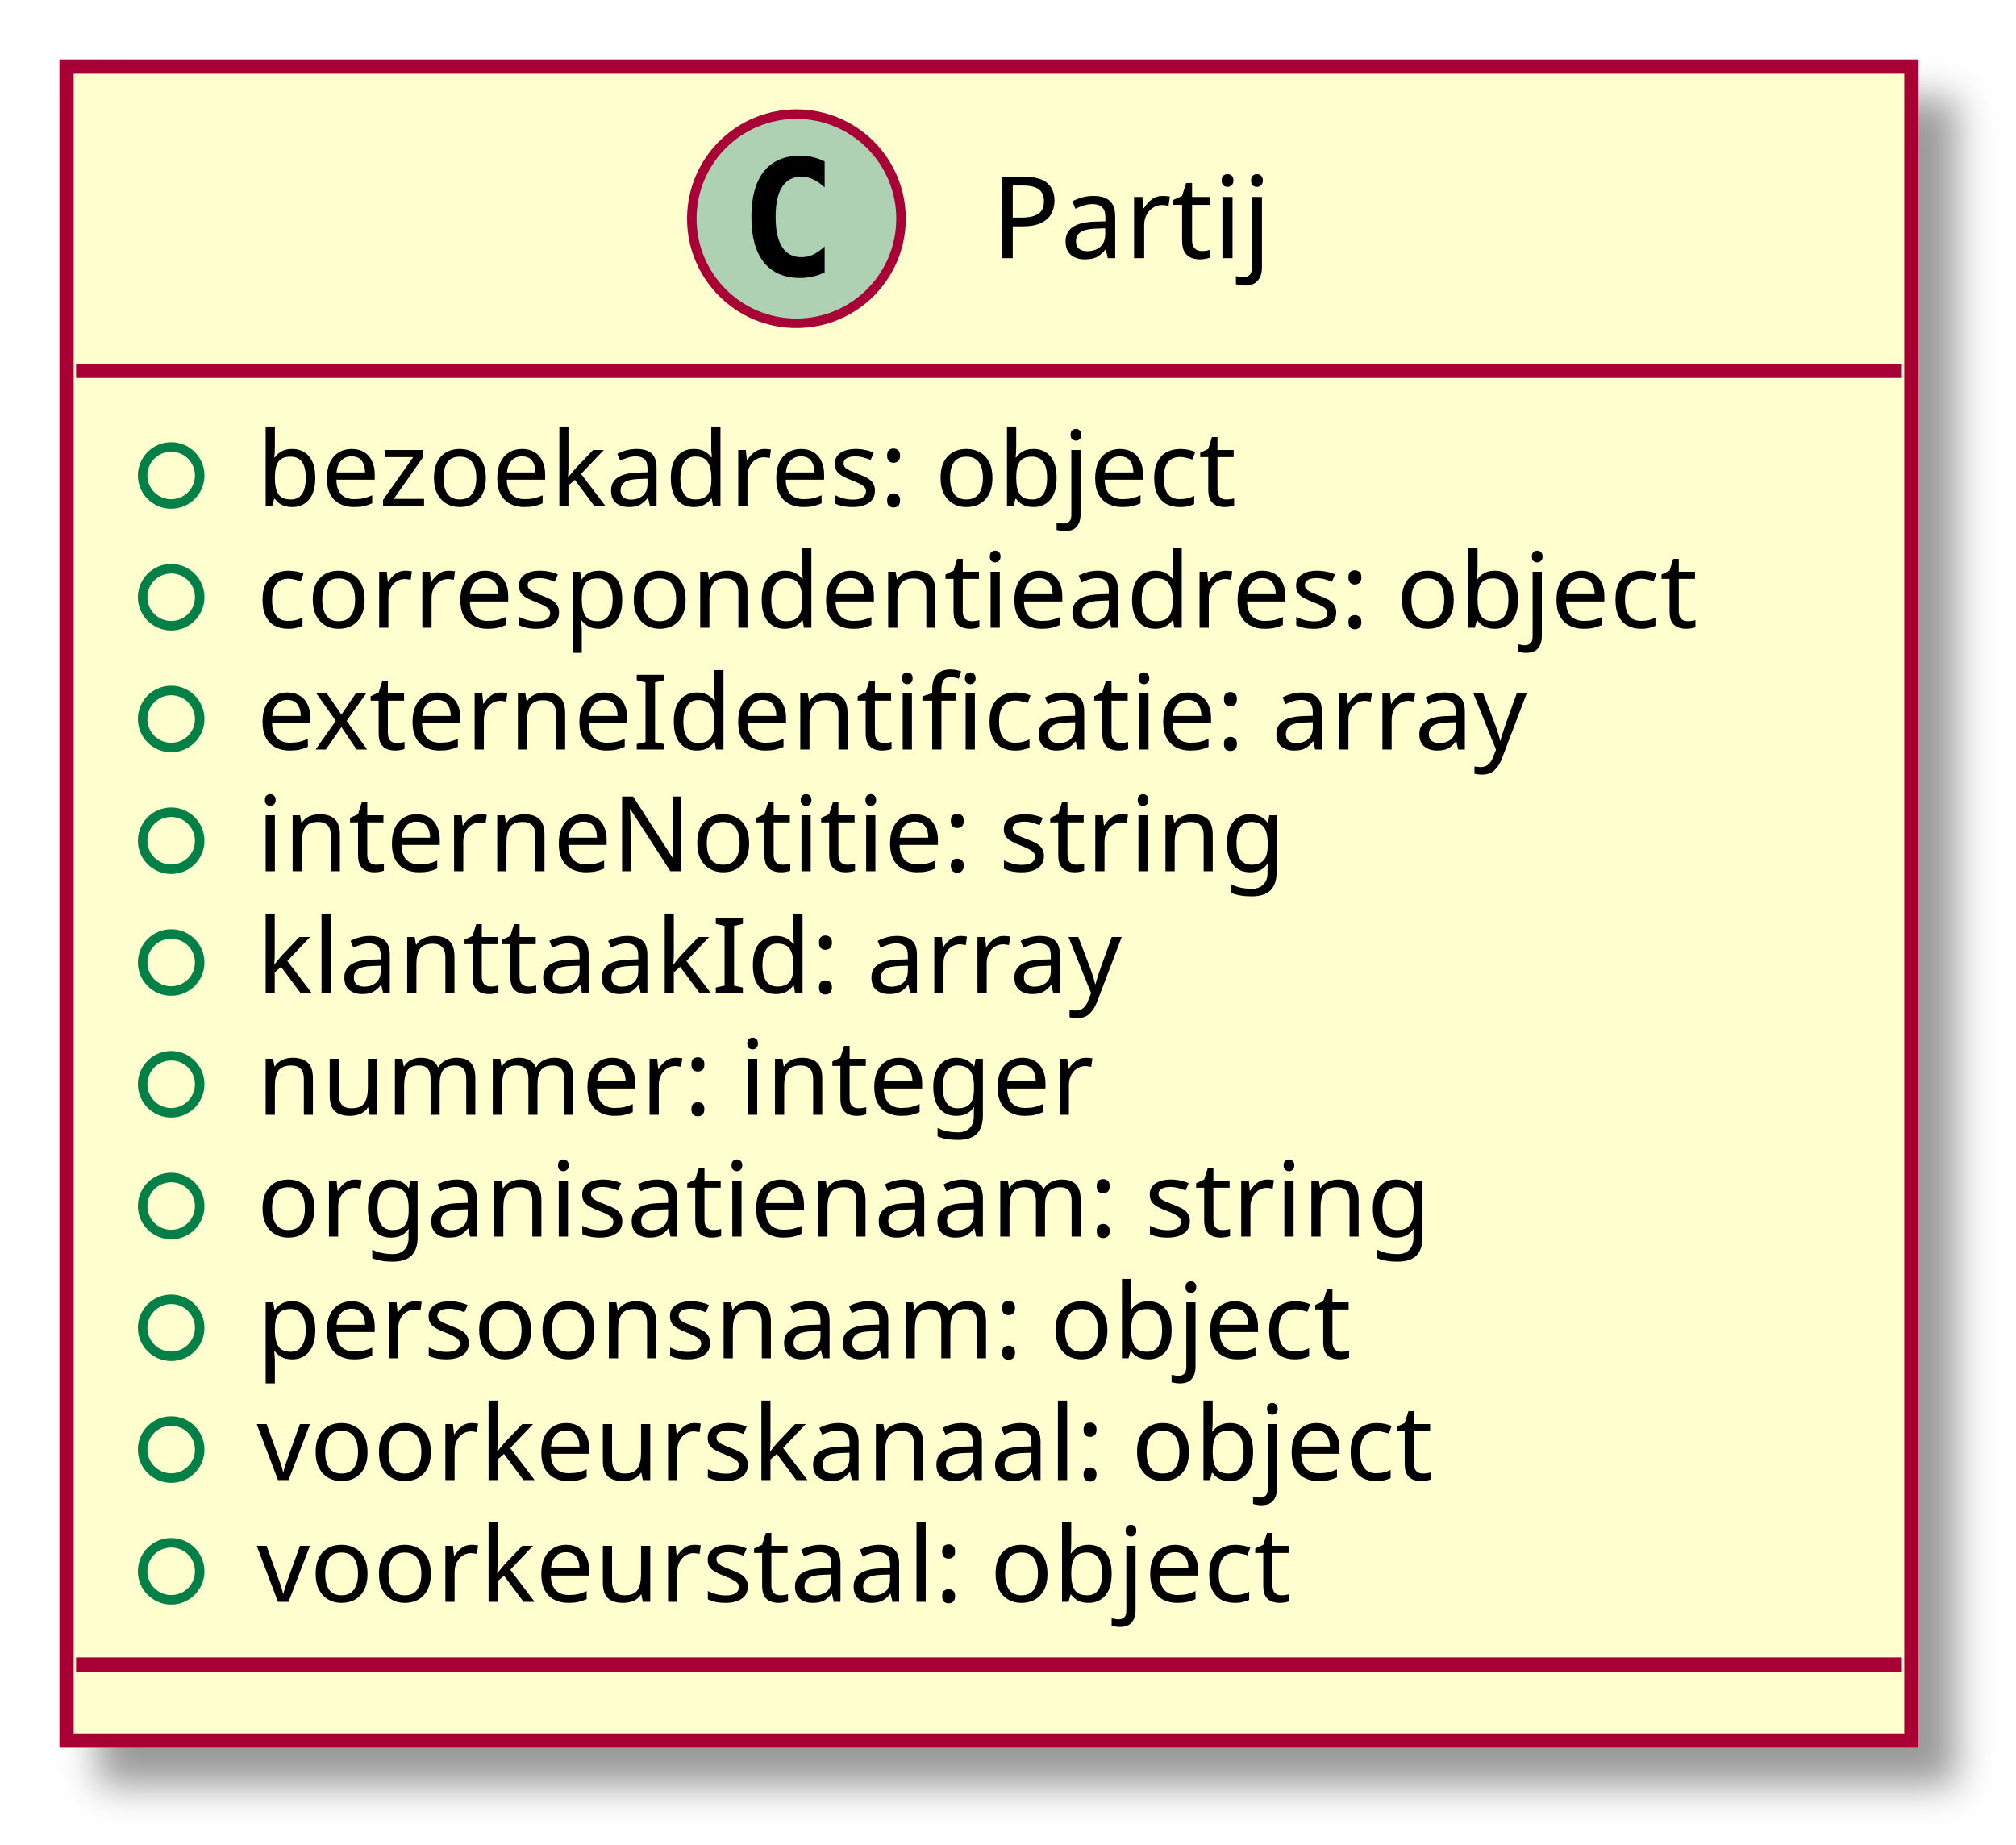
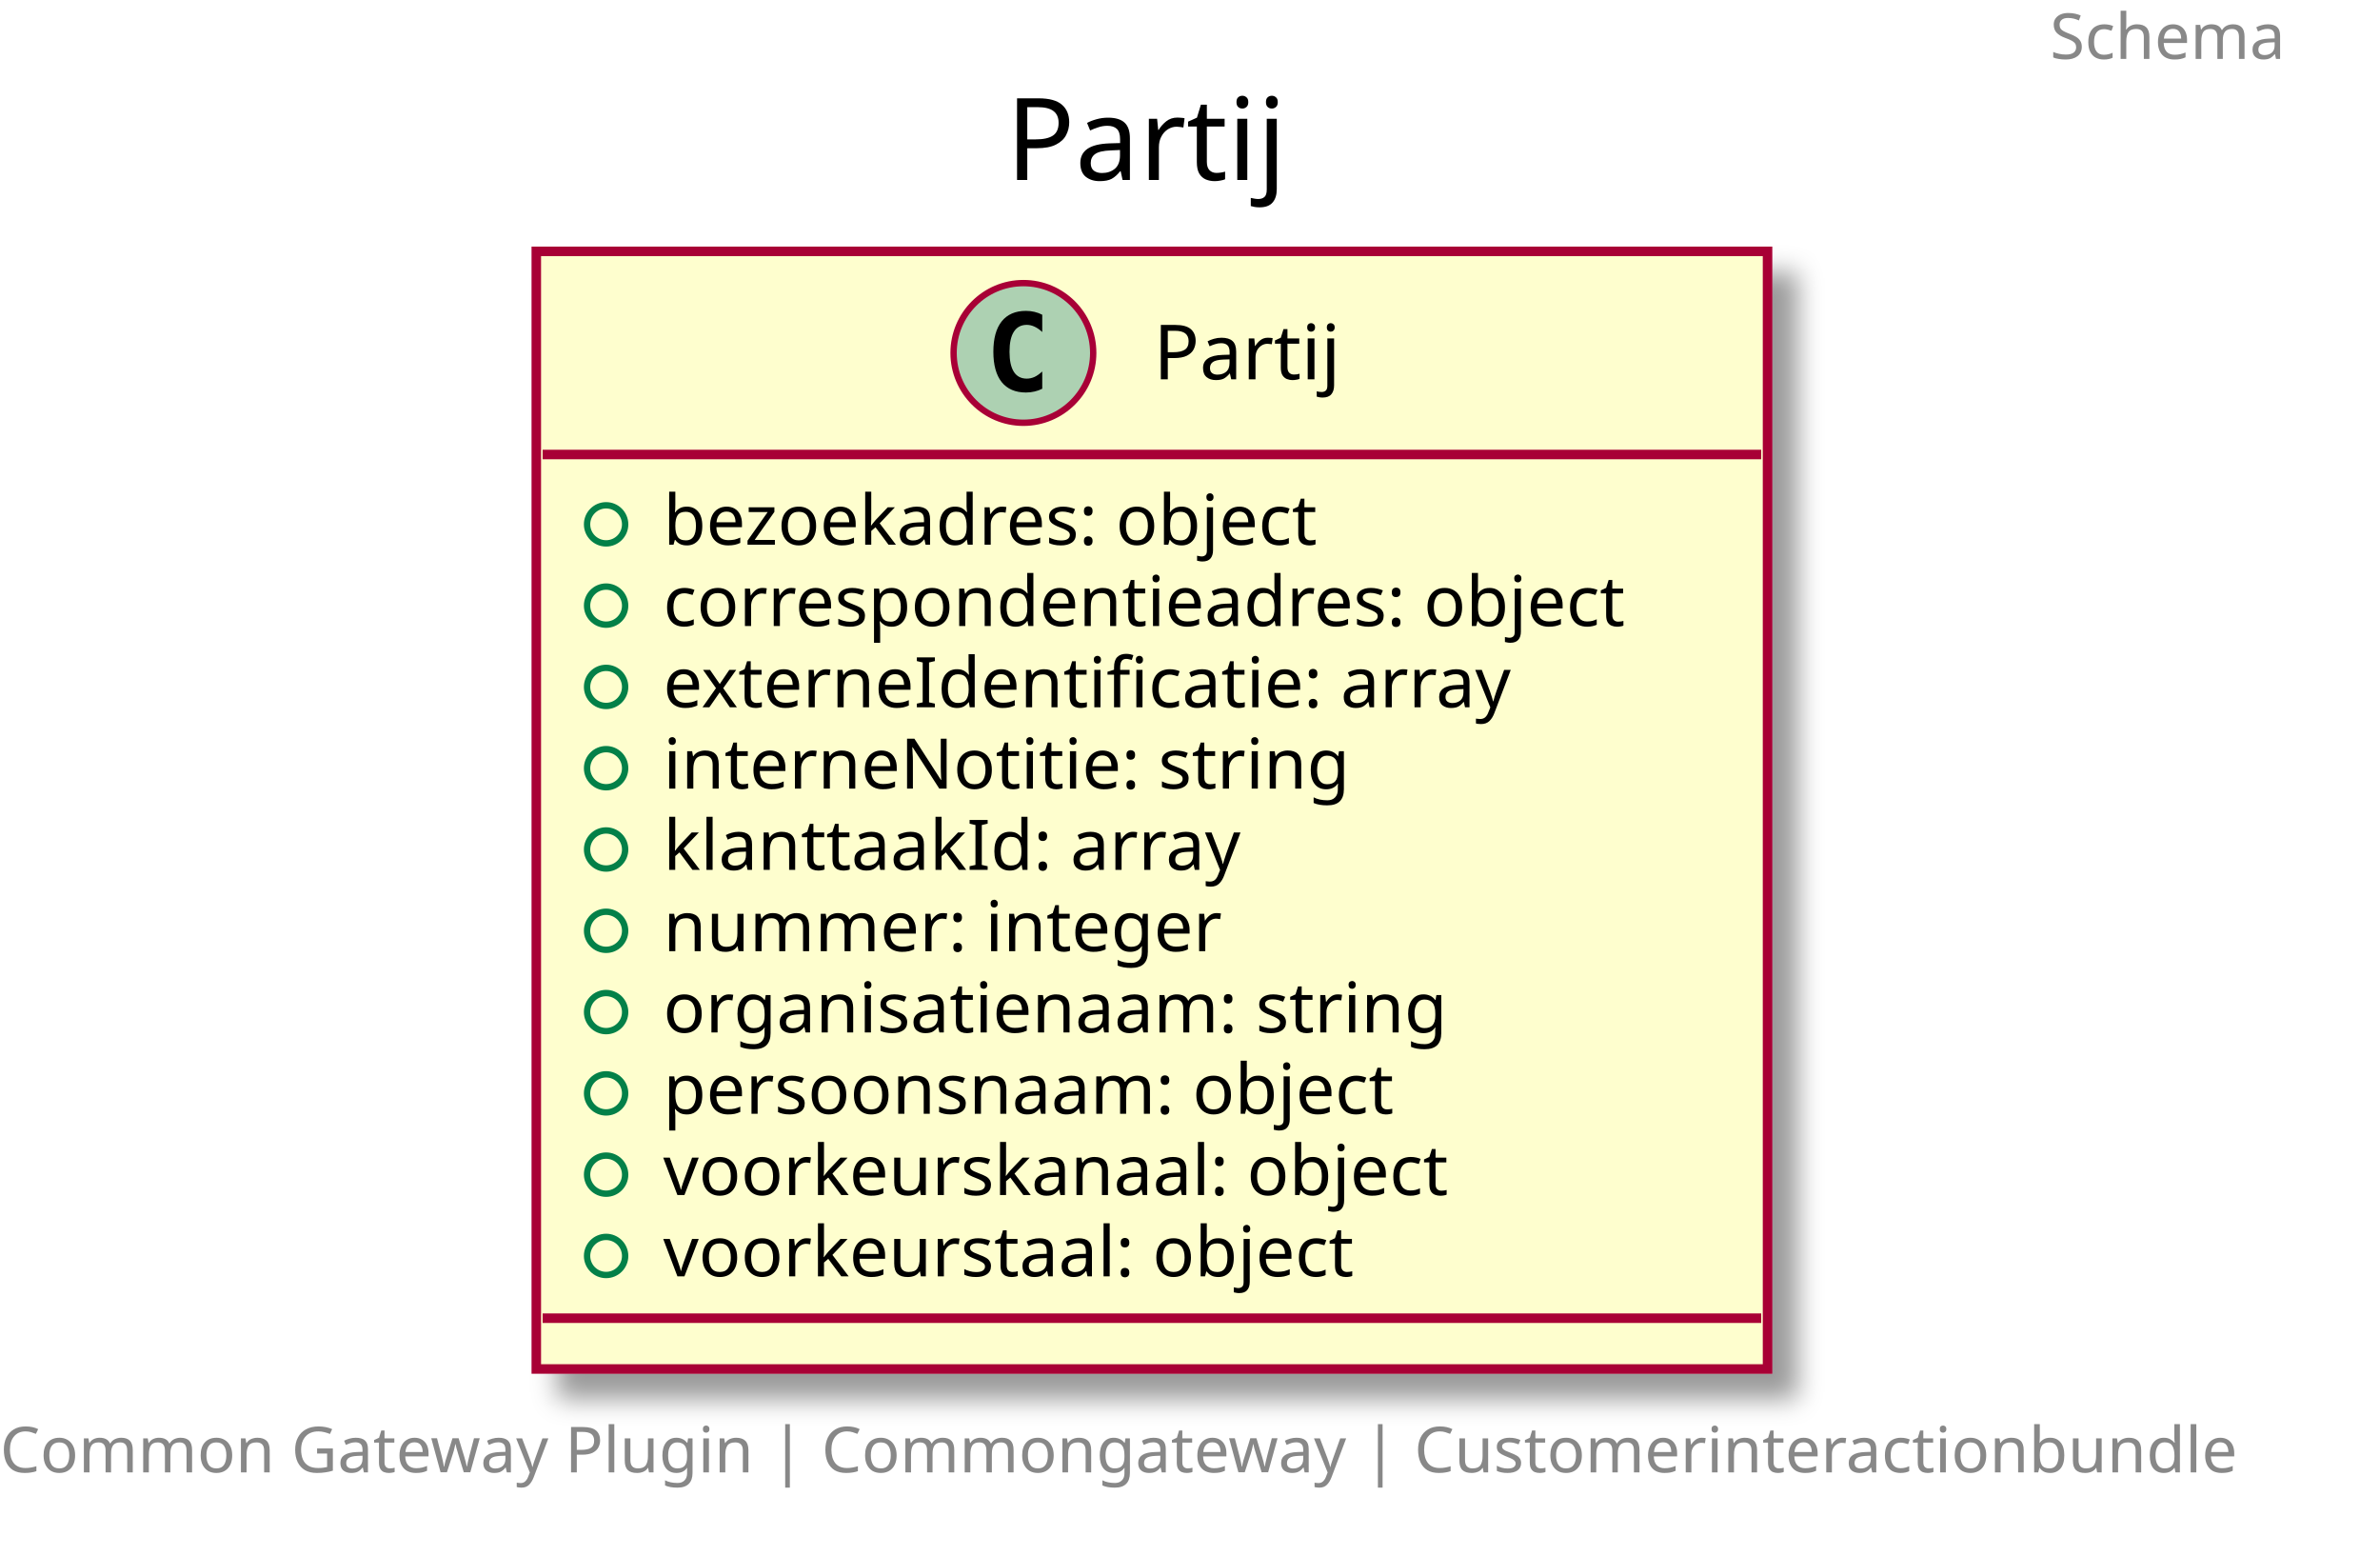
- <svg xmlns="http://www.w3.org/2000/svg" contentScriptType="application/ecmascript" contentStyleType="text/css" height="194px" preserveAspectRatio="none" style="width:212px;height:194px;" version="1.1" viewBox="0 0 212 194" width="212px" zoomAndPan="magnify">
+ <svg xmlns="http://www.w3.org/2000/svg" contentScriptType="application/ecmascript" contentStyleType="text/css" height="245px" preserveAspectRatio="none" style="width:375px;height:245px;" version="1.1" viewBox="0 0 375 245" width="375px" zoomAndPan="magnify">
  <defs>
-     <filter height="300%" id="f28wzvyyzfdp2" width="300%" x="-1" y="-1">
+     <filter height="300%" id="f1m3gnd2g006ka" width="300%" x="-1" y="-1">
      <feGaussianBlur result="blurOut" stdDeviation="2.0" />
      <feColorMatrix in="blurOut" result="blurOut2" type="matrix" values="0 0 0 0 0 0 0 0 0 0 0 0 0 0 0 0 0 0 .4 0" />
      <feOffset dx="4.0" dy="4.0" in="blurOut2" result="blurOut3" />
      <feBlend in="SourceGraphic" in2="blurOut3" mode="normal" />
    </filter>
  </defs>
  <g>
-     <rect fill="#FEFECE" filter="url(#f28wzvyyzfdp2)" height="176.047" id="Partij" style="stroke: #A80036; stroke-width: 1.5;" width="194" x="7" y="7" />
-     <ellipse cx="83.75" cy="23" fill="#ADD1B2" rx="11" ry="11" style="stroke: #A80036; stroke-width: 1.0;" />
-     <path d="M86.719,28.641 Q86.141,28.938 85.5,29.078 Q84.859,29.234 84.156,29.234 Q81.656,29.234 80.328,27.594 Q79.016,25.938 79.016,22.812 Q79.016,19.688 80.328,18.031 Q81.656,16.375 84.156,16.375 Q84.859,16.375 85.5,16.531 Q86.156,16.688 86.719,16.984 L86.719,19.703 Q86.094,19.125 85.5,18.859 Q84.906,18.578 84.281,18.578 Q82.938,18.578 82.25,19.656 Q81.562,20.719 81.562,22.812 Q81.562,24.906 82.25,25.984 Q82.938,27.047 84.281,27.047 Q84.906,27.047 85.5,26.781 Q86.094,26.5 86.719,25.922 L86.719,28.641 Z " />
-     <text fill="#000000" font-family="sans-serif" font-size="12" lengthAdjust="spacingAndGlyphs" textLength="32" x="104.25" y="27.154">Partij</text>
-     <line style="stroke: #A80036; stroke-width: 1.5;" x1="8" x2="200" y1="39" y2="39" />
-     <ellipse cx="18" cy="50" fill="none" rx="3" ry="3" style="stroke: #038048; stroke-width: 1.0;" />
-     <text fill="#000000" font-family="sans-serif" font-size="11" lengthAdjust="spacingAndGlyphs" textLength="114" x="27" y="53.21">bezoekadres: object</text>
-     <ellipse cx="18" cy="62.805" fill="none" rx="3" ry="3" style="stroke: #038048; stroke-width: 1.0;" />
-     <text fill="#000000" font-family="sans-serif" font-size="11" lengthAdjust="spacingAndGlyphs" textLength="168" x="27" y="66.015">correspondentieadres: object</text>
-     <ellipse cx="18" cy="75.609" fill="none" rx="3" ry="3" style="stroke: #038048; stroke-width: 1.0;" />
-     <text fill="#000000" font-family="sans-serif" font-size="11" lengthAdjust="spacingAndGlyphs" textLength="146" x="27" y="78.82">externeIdentificatie: array</text>
-     <ellipse cx="18" cy="88.414" fill="none" rx="3" ry="3" style="stroke: #038048; stroke-width: 1.0;" />
-     <text fill="#000000" font-family="sans-serif" font-size="11" lengthAdjust="spacingAndGlyphs" textLength="117" x="27" y="91.624">interneNotitie: string</text>
-     <ellipse cx="18" cy="101.219" fill="none" rx="3" ry="3" style="stroke: #038048; stroke-width: 1.0;" />
-     <text fill="#000000" font-family="sans-serif" font-size="11" lengthAdjust="spacingAndGlyphs" textLength="99" x="27" y="104.429">klanttaakId: array</text>
-     <ellipse cx="18" cy="114.023" fill="none" rx="3" ry="3" style="stroke: #038048; stroke-width: 1.0;" />
-     <text fill="#000000" font-family="sans-serif" font-size="11" lengthAdjust="spacingAndGlyphs" textLength="96" x="27" y="117.234">nummer: integer</text>
-     <ellipse cx="18" cy="126.828" fill="none" rx="3" ry="3" style="stroke: #038048; stroke-width: 1.0;" />
-     <text fill="#000000" font-family="sans-serif" font-size="11" lengthAdjust="spacingAndGlyphs" textLength="137" x="27" y="130.039">organisatienaam: string</text>
-     <ellipse cx="18" cy="139.633" fill="none" rx="3" ry="3" style="stroke: #038048; stroke-width: 1.0;" />
-     <text fill="#000000" font-family="sans-serif" font-size="11" lengthAdjust="spacingAndGlyphs" textLength="128" x="27" y="142.843">persoonsnaam: object</text>
-     <ellipse cx="18" cy="152.438" fill="none" rx="3" ry="3" style="stroke: #038048; stroke-width: 1.0;" />
-     <text fill="#000000" font-family="sans-serif" font-size="11" lengthAdjust="spacingAndGlyphs" textLength="136" x="27" y="155.648">voorkeurskanaal: object</text>
-     <ellipse cx="18" cy="165.242" fill="none" rx="3" ry="3" style="stroke: #038048; stroke-width: 1.0;" />
-     <text fill="#000000" font-family="sans-serif" font-size="11" lengthAdjust="spacingAndGlyphs" textLength="120" x="27" y="168.453">voorkeurstaal: object</text>
-     <line style="stroke: #A80036; stroke-width: 1.5;" x1="8" x2="200" y1="175.047" y2="175.047" />
+     <text fill="#888888" font-family="sans-serif" font-size="10" lengthAdjust="spacingAndGlyphs" textLength="40" x="323" y="9.282">Schema</text>
+     <text fill="#000000" font-family="sans-serif" font-size="18" lengthAdjust="spacingAndGlyphs" textLength="46" x="158.5" y="28.349">Partij</text>
+     <rect fill="#FEFECE" filter="url(#f1m3gnd2g006ka)" height="176.047" id="Partij" style="stroke: #A80036; stroke-width: 1.5;" width="194" x="84.5" y="39.594" />
+     <ellipse cx="161.25" cy="55.594" fill="#ADD1B2" rx="11" ry="11" style="stroke: #A80036; stroke-width: 1.0;" />
+     <path d="M164.219,61.234 Q163.641,61.531 163,61.672 Q162.359,61.828 161.656,61.828 Q159.156,61.828 157.828,60.188 Q156.516,58.531 156.516,55.406 Q156.516,52.281 157.828,50.625 Q159.156,48.969 161.656,48.969 Q162.359,48.969 163,49.125 Q163.656,49.281 164.219,49.578 L164.219,52.297 Q163.594,51.719 163,51.453 Q162.406,51.172 161.781,51.172 Q160.438,51.172 159.75,52.25 Q159.062,53.312 159.062,55.406 Q159.062,57.5 159.75,58.578 Q160.438,59.641 161.781,59.641 Q162.406,59.641 163,59.375 Q163.594,59.094 164.219,58.516 L164.219,61.234 Z " />
+     <text fill="#000000" font-family="sans-serif" font-size="12" lengthAdjust="spacingAndGlyphs" textLength="32" x="181.75" y="59.748">Partij</text>
+     <line style="stroke: #A80036; stroke-width: 1.5;" x1="85.5" x2="277.5" y1="71.594" y2="71.594" />
+     <ellipse cx="95.5" cy="82.594" fill="none" rx="3" ry="3" style="stroke: #038048; stroke-width: 1.0;" />
+     <text fill="#000000" font-family="sans-serif" font-size="11" lengthAdjust="spacingAndGlyphs" textLength="114" x="104.5" y="85.804">bezoekadres: object</text>
+     <ellipse cx="95.5" cy="95.398" fill="none" rx="3" ry="3" style="stroke: #038048; stroke-width: 1.0;" />
+     <text fill="#000000" font-family="sans-serif" font-size="11" lengthAdjust="spacingAndGlyphs" textLength="168" x="104.5" y="98.609">correspondentieadres: object</text>
+     <ellipse cx="95.5" cy="108.203" fill="none" rx="3" ry="3" style="stroke: #038048; stroke-width: 1.0;" />
+     <text fill="#000000" font-family="sans-serif" font-size="11" lengthAdjust="spacingAndGlyphs" textLength="146" x="104.5" y="111.414">externeIdentificatie: array</text>
+     <ellipse cx="95.5" cy="121.008" fill="none" rx="3" ry="3" style="stroke: #038048; stroke-width: 1.0;" />
+     <text fill="#000000" font-family="sans-serif" font-size="11" lengthAdjust="spacingAndGlyphs" textLength="117" x="104.5" y="124.218">interneNotitie: string</text>
+     <ellipse cx="95.5" cy="133.812" fill="none" rx="3" ry="3" style="stroke: #038048; stroke-width: 1.0;" />
+     <text fill="#000000" font-family="sans-serif" font-size="11" lengthAdjust="spacingAndGlyphs" textLength="99" x="104.5" y="137.023">klanttaakId: array</text>
+     <ellipse cx="95.5" cy="146.617" fill="none" rx="3" ry="3" style="stroke: #038048; stroke-width: 1.0;" />
+     <text fill="#000000" font-family="sans-serif" font-size="11" lengthAdjust="spacingAndGlyphs" textLength="96" x="104.5" y="149.828">nummer: integer</text>
+     <ellipse cx="95.5" cy="159.422" fill="none" rx="3" ry="3" style="stroke: #038048; stroke-width: 1.0;" />
+     <text fill="#000000" font-family="sans-serif" font-size="11" lengthAdjust="spacingAndGlyphs" textLength="137" x="104.5" y="162.632">organisatienaam: string</text>
+     <ellipse cx="95.5" cy="172.227" fill="none" rx="3" ry="3" style="stroke: #038048; stroke-width: 1.0;" />
+     <text fill="#000000" font-family="sans-serif" font-size="11" lengthAdjust="spacingAndGlyphs" textLength="128" x="104.5" y="175.437">persoonsnaam: object</text>
+     <ellipse cx="95.5" cy="185.031" fill="none" rx="3" ry="3" style="stroke: #038048; stroke-width: 1.0;" />
+     <text fill="#000000" font-family="sans-serif" font-size="11" lengthAdjust="spacingAndGlyphs" textLength="136" x="104.5" y="188.242">voorkeurskanaal: object</text>
+     <ellipse cx="95.5" cy="197.836" fill="none" rx="3" ry="3" style="stroke: #038048; stroke-width: 1.0;" />
+     <text fill="#000000" font-family="sans-serif" font-size="11" lengthAdjust="spacingAndGlyphs" textLength="120" x="104.5" y="201.046">voorkeurstaal: object</text>
+     <line style="stroke: #A80036; stroke-width: 1.5;" x1="85.5" x2="277.5" y1="207.641" y2="207.641" />
+     <text fill="#888888" font-family="sans-serif" font-size="10" lengthAdjust="spacingAndGlyphs" textLength="363" x="0" y="231.923">Common Gateway Plugin | Commongateway | Customerinteractionbundle</text>
  </g>
</svg>
